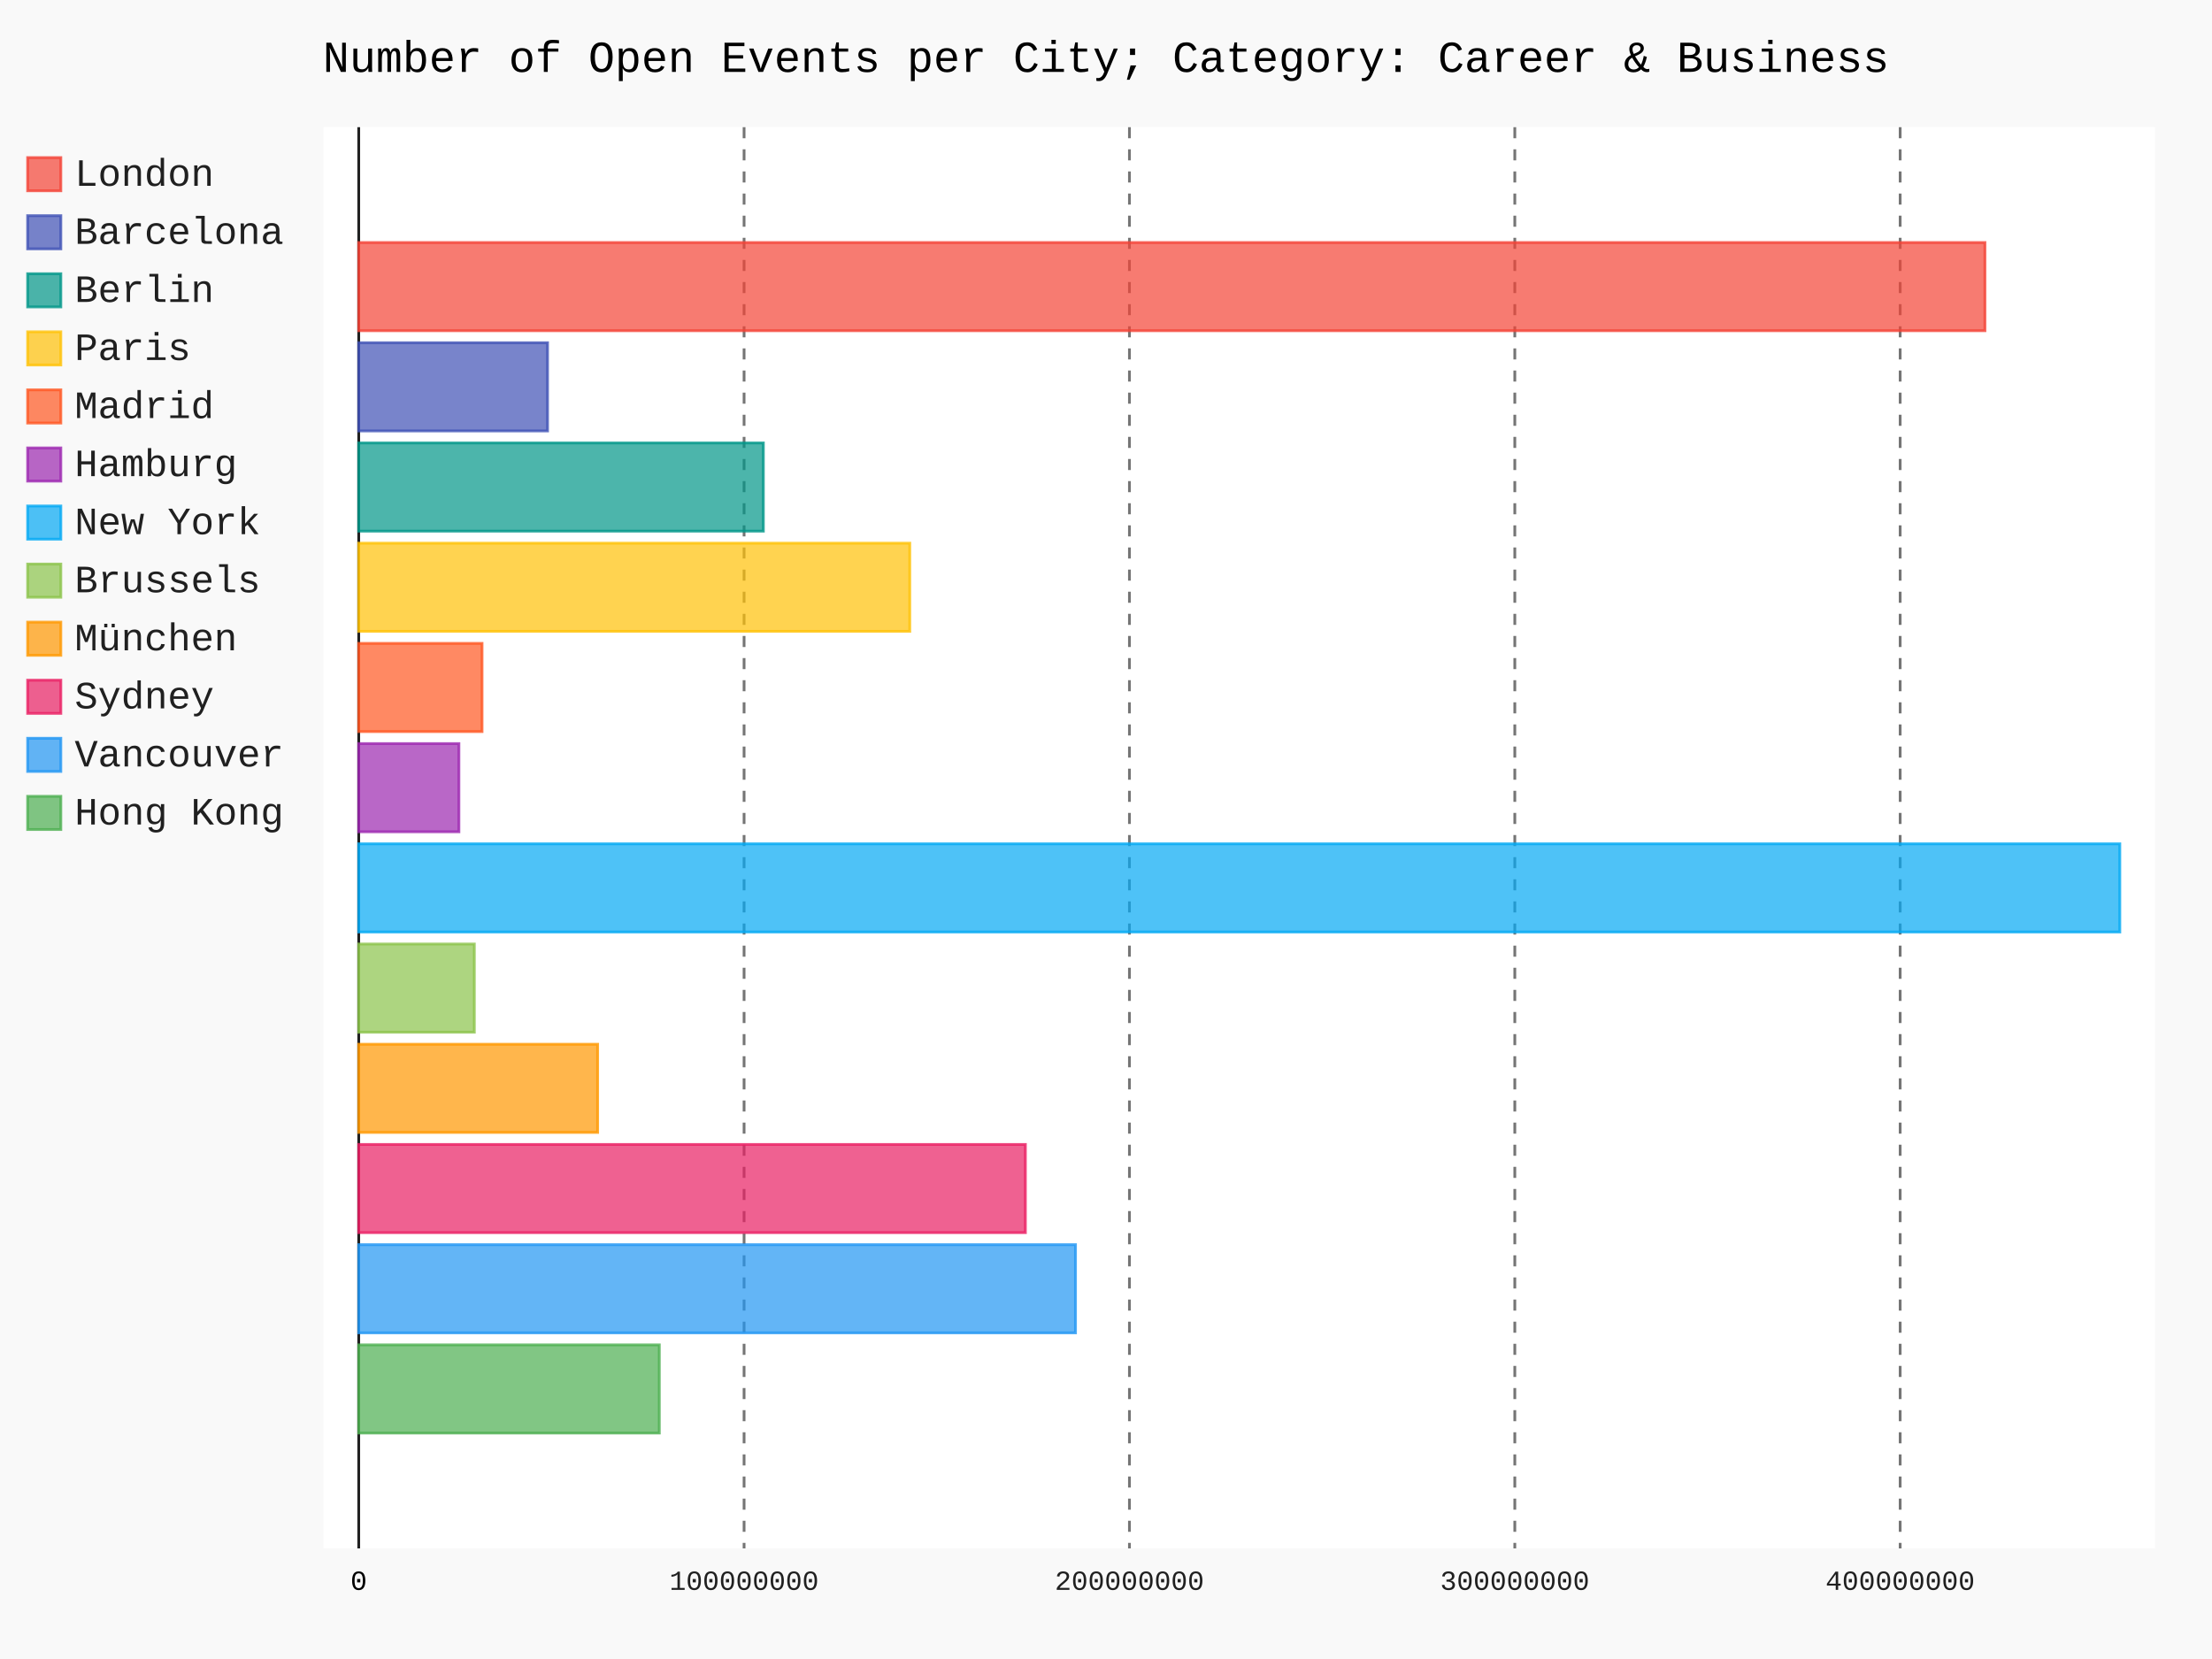
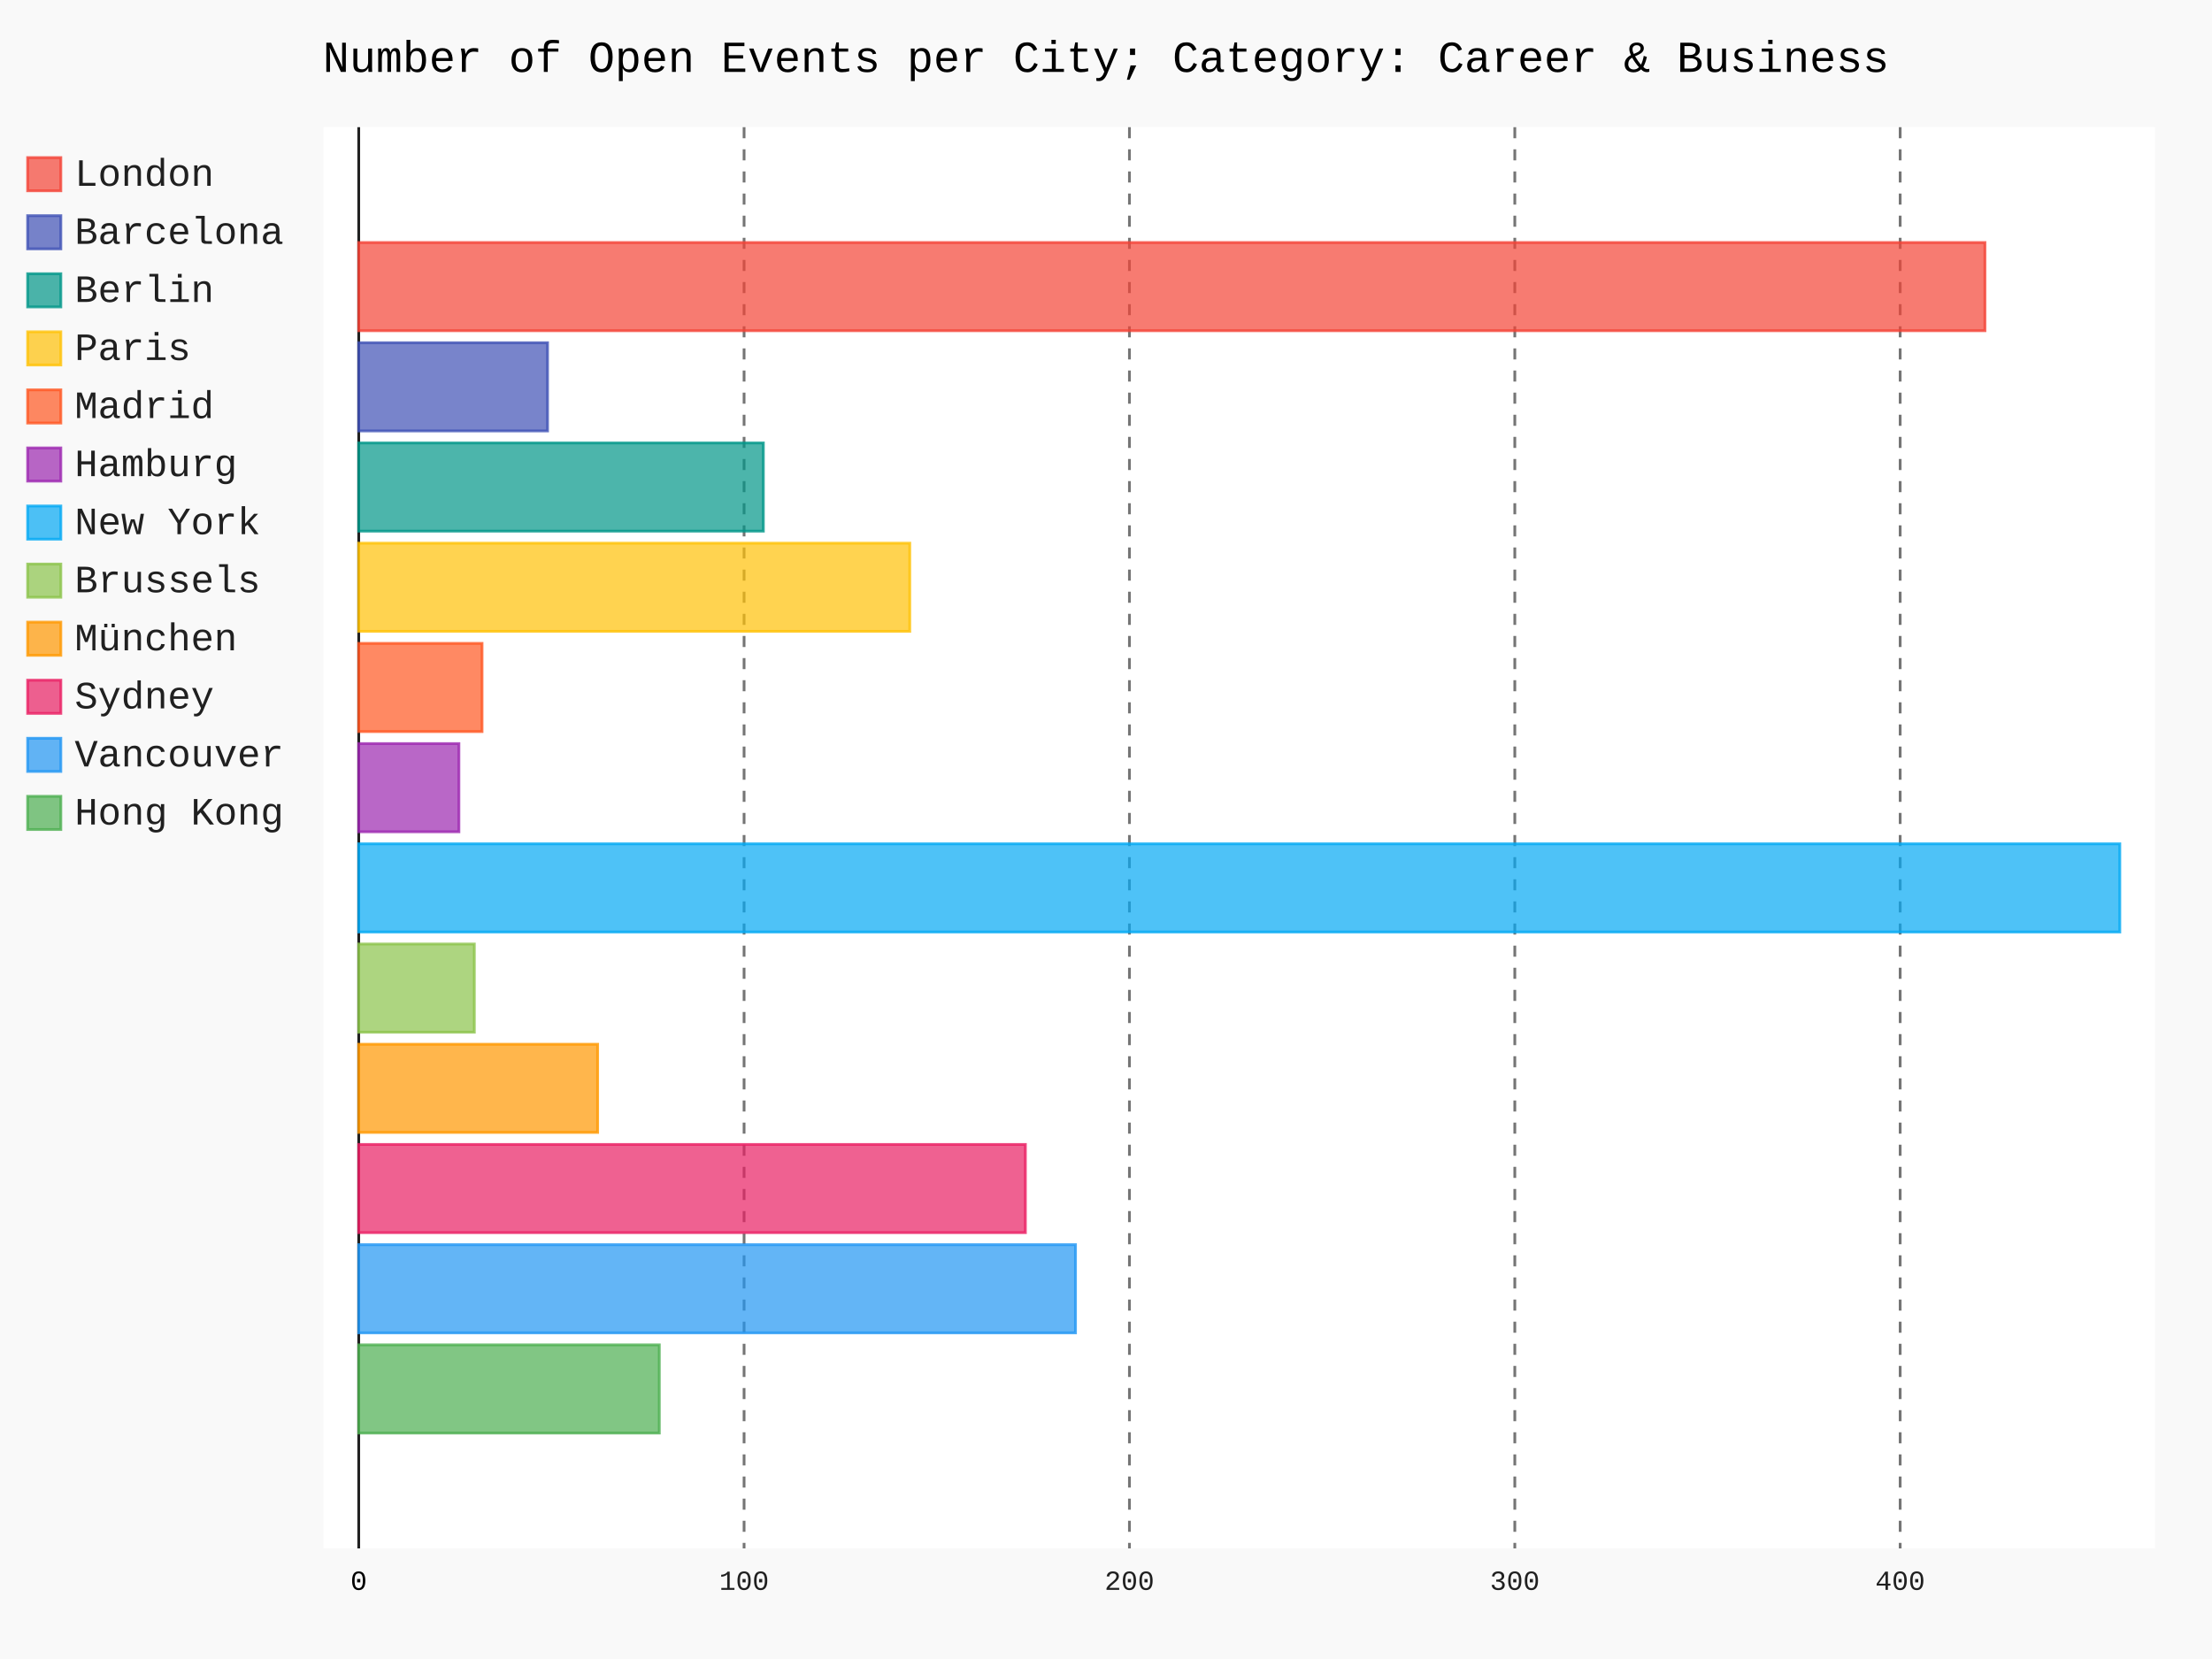
- <svg xmlns="http://www.w3.org/2000/svg" id="chart-84efe5b3-7d70-44c0-b2fe-cd389e968cb0" class="pygal-chart" viewBox="0 0 800 600">
+ <svg xmlns="http://www.w3.org/2000/svg" id="chart-cf491ec7-74a2-4439-8428-5cfadfe1ef73" class="pygal-chart" viewBox="0 0 800 600">
  <defs>
-     <style type="text/css">#chart-84efe5b3-7d70-44c0-b2fe-cd389e968cb0{-webkit-user-select:none;-webkit-font-smoothing:antialiased;font-family:Consolas,"Liberation Mono",Menlo,Courier,monospace}#chart-84efe5b3-7d70-44c0-b2fe-cd389e968cb0 .title{font-family:Consolas,"Liberation Mono",Menlo,Courier,monospace;font-size:16px}#chart-84efe5b3-7d70-44c0-b2fe-cd389e968cb0 .legends .legend text{font-family:Consolas,"Liberation Mono",Menlo,Courier,monospace;font-size:14px}#chart-84efe5b3-7d70-44c0-b2fe-cd389e968cb0 .axis text{font-family:Consolas,"Liberation Mono",Menlo,Courier,monospace;font-size:10px}#chart-84efe5b3-7d70-44c0-b2fe-cd389e968cb0 .axis text.major{font-family:Consolas,"Liberation Mono",Menlo,Courier,monospace;font-size:10px}#chart-84efe5b3-7d70-44c0-b2fe-cd389e968cb0 .text-overlay text.value{font-family:Consolas,"Liberation Mono",Menlo,Courier,monospace;font-size:16px}#chart-84efe5b3-7d70-44c0-b2fe-cd389e968cb0 .text-overlay text.label{font-family:Consolas,"Liberation Mono",Menlo,Courier,monospace;font-size:10px}#chart-84efe5b3-7d70-44c0-b2fe-cd389e968cb0 .tooltip{font-family:Consolas,"Liberation Mono",Menlo,Courier,monospace;font-size:14px}#chart-84efe5b3-7d70-44c0-b2fe-cd389e968cb0 text.no_data{font-family:Consolas,"Liberation Mono",Menlo,Courier,monospace;font-size:64px}
- #chart-84efe5b3-7d70-44c0-b2fe-cd389e968cb0{background-color:rgba(249,249,249,1)}#chart-84efe5b3-7d70-44c0-b2fe-cd389e968cb0 path,#chart-84efe5b3-7d70-44c0-b2fe-cd389e968cb0 line,#chart-84efe5b3-7d70-44c0-b2fe-cd389e968cb0 rect,#chart-84efe5b3-7d70-44c0-b2fe-cd389e968cb0 circle{-webkit-transition:150ms;-moz-transition:150ms;transition:150ms}#chart-84efe5b3-7d70-44c0-b2fe-cd389e968cb0 .graph &gt; .background{fill:rgba(249,249,249,1)}#chart-84efe5b3-7d70-44c0-b2fe-cd389e968cb0 .plot &gt; .background{fill:rgba(255,255,255,1)}#chart-84efe5b3-7d70-44c0-b2fe-cd389e968cb0 .graph{fill:rgba(0,0,0,.87)}#chart-84efe5b3-7d70-44c0-b2fe-cd389e968cb0 text.no_data{fill:rgba(0,0,0,1)}#chart-84efe5b3-7d70-44c0-b2fe-cd389e968cb0 .title{fill:rgba(0,0,0,1)}#chart-84efe5b3-7d70-44c0-b2fe-cd389e968cb0 .legends .legend text{fill:rgba(0,0,0,.87)}#chart-84efe5b3-7d70-44c0-b2fe-cd389e968cb0 .legends .legend:hover text{fill:rgba(0,0,0,1)}#chart-84efe5b3-7d70-44c0-b2fe-cd389e968cb0 .axis .line{stroke:rgba(0,0,0,1)}#chart-84efe5b3-7d70-44c0-b2fe-cd389e968cb0 .axis .guide.line{stroke:rgba(0,0,0,.54)}#chart-84efe5b3-7d70-44c0-b2fe-cd389e968cb0 .axis .major.line{stroke:rgba(0,0,0,.87)}#chart-84efe5b3-7d70-44c0-b2fe-cd389e968cb0 .axis text.major{fill:rgba(0,0,0,1)}#chart-84efe5b3-7d70-44c0-b2fe-cd389e968cb0 .axis.y .guides:hover .guide.line,#chart-84efe5b3-7d70-44c0-b2fe-cd389e968cb0 .line-graph .axis.x .guides:hover .guide.line,#chart-84efe5b3-7d70-44c0-b2fe-cd389e968cb0 .stackedline-graph .axis.x .guides:hover .guide.line,#chart-84efe5b3-7d70-44c0-b2fe-cd389e968cb0 .xy-graph .axis.x .guides:hover .guide.line{stroke:rgba(0,0,0,1)}#chart-84efe5b3-7d70-44c0-b2fe-cd389e968cb0 .axis .guides:hover text{fill:rgba(0,0,0,1)}#chart-84efe5b3-7d70-44c0-b2fe-cd389e968cb0 .reactive{fill-opacity:.7;stroke-opacity:.8}#chart-84efe5b3-7d70-44c0-b2fe-cd389e968cb0 .ci{stroke:rgba(0,0,0,.87)}#chart-84efe5b3-7d70-44c0-b2fe-cd389e968cb0 .reactive.active,#chart-84efe5b3-7d70-44c0-b2fe-cd389e968cb0 .active .reactive{fill-opacity:.8;stroke-opacity:.9;stroke-width:4}#chart-84efe5b3-7d70-44c0-b2fe-cd389e968cb0 .ci .reactive.active{stroke-width:1.5}#chart-84efe5b3-7d70-44c0-b2fe-cd389e968cb0 .series text{fill:rgba(0,0,0,1)}#chart-84efe5b3-7d70-44c0-b2fe-cd389e968cb0 .tooltip rect{fill:rgba(255,255,255,1);stroke:rgba(0,0,0,1);-webkit-transition:opacity 150ms;-moz-transition:opacity 150ms;transition:opacity 150ms}#chart-84efe5b3-7d70-44c0-b2fe-cd389e968cb0 .tooltip .label{fill:rgba(0,0,0,.87)}#chart-84efe5b3-7d70-44c0-b2fe-cd389e968cb0 .tooltip .label{fill:rgba(0,0,0,.87)}#chart-84efe5b3-7d70-44c0-b2fe-cd389e968cb0 .tooltip .legend{font-size:.8em;fill:rgba(0,0,0,.54)}#chart-84efe5b3-7d70-44c0-b2fe-cd389e968cb0 .tooltip .x_label{font-size:.6em;fill:rgba(0,0,0,1)}#chart-84efe5b3-7d70-44c0-b2fe-cd389e968cb0 .tooltip .xlink{font-size:.5em;text-decoration:underline}#chart-84efe5b3-7d70-44c0-b2fe-cd389e968cb0 .tooltip .value{font-size:1.5em}#chart-84efe5b3-7d70-44c0-b2fe-cd389e968cb0 .bound{font-size:.5em}#chart-84efe5b3-7d70-44c0-b2fe-cd389e968cb0 .max-value{font-size:.75em;fill:rgba(0,0,0,.54)}#chart-84efe5b3-7d70-44c0-b2fe-cd389e968cb0 .map-element{fill:rgba(255,255,255,1);stroke:rgba(0,0,0,.54) !important}#chart-84efe5b3-7d70-44c0-b2fe-cd389e968cb0 .map-element .reactive{fill-opacity:inherit;stroke-opacity:inherit}#chart-84efe5b3-7d70-44c0-b2fe-cd389e968cb0 .color-0,#chart-84efe5b3-7d70-44c0-b2fe-cd389e968cb0 .color-0 a:visited{stroke:#F44336;fill:#F44336}#chart-84efe5b3-7d70-44c0-b2fe-cd389e968cb0 .color-1,#chart-84efe5b3-7d70-44c0-b2fe-cd389e968cb0 .color-1 a:visited{stroke:#3F51B5;fill:#3F51B5}#chart-84efe5b3-7d70-44c0-b2fe-cd389e968cb0 .color-2,#chart-84efe5b3-7d70-44c0-b2fe-cd389e968cb0 .color-2 a:visited{stroke:#009688;fill:#009688}#chart-84efe5b3-7d70-44c0-b2fe-cd389e968cb0 .color-3,#chart-84efe5b3-7d70-44c0-b2fe-cd389e968cb0 .color-3 a:visited{stroke:#FFC107;fill:#FFC107}#chart-84efe5b3-7d70-44c0-b2fe-cd389e968cb0 .color-4,#chart-84efe5b3-7d70-44c0-b2fe-cd389e968cb0 .color-4 a:visited{stroke:#FF5722;fill:#FF5722}#chart-84efe5b3-7d70-44c0-b2fe-cd389e968cb0 .color-5,#chart-84efe5b3-7d70-44c0-b2fe-cd389e968cb0 .color-5 a:visited{stroke:#9C27B0;fill:#9C27B0}#chart-84efe5b3-7d70-44c0-b2fe-cd389e968cb0 .color-6,#chart-84efe5b3-7d70-44c0-b2fe-cd389e968cb0 .color-6 a:visited{stroke:#03A9F4;fill:#03A9F4}#chart-84efe5b3-7d70-44c0-b2fe-cd389e968cb0 .color-7,#chart-84efe5b3-7d70-44c0-b2fe-cd389e968cb0 .color-7 a:visited{stroke:#8BC34A;fill:#8BC34A}#chart-84efe5b3-7d70-44c0-b2fe-cd389e968cb0 .color-8,#chart-84efe5b3-7d70-44c0-b2fe-cd389e968cb0 .color-8 a:visited{stroke:#FF9800;fill:#FF9800}#chart-84efe5b3-7d70-44c0-b2fe-cd389e968cb0 .color-9,#chart-84efe5b3-7d70-44c0-b2fe-cd389e968cb0 .color-9 a:visited{stroke:#E91E63;fill:#E91E63}#chart-84efe5b3-7d70-44c0-b2fe-cd389e968cb0 .color-10,#chart-84efe5b3-7d70-44c0-b2fe-cd389e968cb0 .color-10 a:visited{stroke:#2196F3;fill:#2196F3}#chart-84efe5b3-7d70-44c0-b2fe-cd389e968cb0 .color-11,#chart-84efe5b3-7d70-44c0-b2fe-cd389e968cb0 .color-11 a:visited{stroke:#4CAF50;fill:#4CAF50}#chart-84efe5b3-7d70-44c0-b2fe-cd389e968cb0 .text-overlay .color-0 text{fill:black}#chart-84efe5b3-7d70-44c0-b2fe-cd389e968cb0 .text-overlay .color-1 text{fill:black}#chart-84efe5b3-7d70-44c0-b2fe-cd389e968cb0 .text-overlay .color-2 text{fill:black}#chart-84efe5b3-7d70-44c0-b2fe-cd389e968cb0 .text-overlay .color-3 text{fill:black}#chart-84efe5b3-7d70-44c0-b2fe-cd389e968cb0 .text-overlay .color-4 text{fill:black}#chart-84efe5b3-7d70-44c0-b2fe-cd389e968cb0 .text-overlay .color-5 text{fill:black}#chart-84efe5b3-7d70-44c0-b2fe-cd389e968cb0 .text-overlay .color-6 text{fill:black}#chart-84efe5b3-7d70-44c0-b2fe-cd389e968cb0 .text-overlay .color-7 text{fill:black}#chart-84efe5b3-7d70-44c0-b2fe-cd389e968cb0 .text-overlay .color-8 text{fill:black}#chart-84efe5b3-7d70-44c0-b2fe-cd389e968cb0 .text-overlay .color-9 text{fill:black}#chart-84efe5b3-7d70-44c0-b2fe-cd389e968cb0 .text-overlay .color-10 text{fill:black}#chart-84efe5b3-7d70-44c0-b2fe-cd389e968cb0 .text-overlay .color-11 text{fill:black}
- #chart-84efe5b3-7d70-44c0-b2fe-cd389e968cb0 text.no_data{text-anchor:middle}#chart-84efe5b3-7d70-44c0-b2fe-cd389e968cb0 .guide.line{fill:none}#chart-84efe5b3-7d70-44c0-b2fe-cd389e968cb0 .centered{text-anchor:middle}#chart-84efe5b3-7d70-44c0-b2fe-cd389e968cb0 .title{text-anchor:middle}#chart-84efe5b3-7d70-44c0-b2fe-cd389e968cb0 .legends .legend text{fill-opacity:1}#chart-84efe5b3-7d70-44c0-b2fe-cd389e968cb0 .axis.x text{text-anchor:middle}#chart-84efe5b3-7d70-44c0-b2fe-cd389e968cb0 .axis.x:not(.web) text[transform]{text-anchor:start}#chart-84efe5b3-7d70-44c0-b2fe-cd389e968cb0 .axis.x:not(.web) text[transform].backwards{text-anchor:end}#chart-84efe5b3-7d70-44c0-b2fe-cd389e968cb0 .axis.y text{text-anchor:end}#chart-84efe5b3-7d70-44c0-b2fe-cd389e968cb0 .axis.y text[transform].backwards{text-anchor:start}#chart-84efe5b3-7d70-44c0-b2fe-cd389e968cb0 .axis.y2 text{text-anchor:start}#chart-84efe5b3-7d70-44c0-b2fe-cd389e968cb0 .axis.y2 text[transform].backwards{text-anchor:end}#chart-84efe5b3-7d70-44c0-b2fe-cd389e968cb0 .axis .guide.line{stroke-dasharray:4,4}#chart-84efe5b3-7d70-44c0-b2fe-cd389e968cb0 .axis .major.guide.line{stroke-dasharray:6,6}#chart-84efe5b3-7d70-44c0-b2fe-cd389e968cb0 .horizontal .axis.y .guide.line,#chart-84efe5b3-7d70-44c0-b2fe-cd389e968cb0 .horizontal .axis.y2 .guide.line,#chart-84efe5b3-7d70-44c0-b2fe-cd389e968cb0 .vertical .axis.x .guide.line{opacity:0}#chart-84efe5b3-7d70-44c0-b2fe-cd389e968cb0 .horizontal .axis.always_show .guide.line,#chart-84efe5b3-7d70-44c0-b2fe-cd389e968cb0 .vertical .axis.always_show .guide.line{opacity:1 !important}#chart-84efe5b3-7d70-44c0-b2fe-cd389e968cb0 .axis.y .guides:hover .guide.line,#chart-84efe5b3-7d70-44c0-b2fe-cd389e968cb0 .axis.y2 .guides:hover .guide.line,#chart-84efe5b3-7d70-44c0-b2fe-cd389e968cb0 .axis.x .guides:hover .guide.line{opacity:1}#chart-84efe5b3-7d70-44c0-b2fe-cd389e968cb0 .axis .guides:hover text{opacity:1}#chart-84efe5b3-7d70-44c0-b2fe-cd389e968cb0 .nofill{fill:none}#chart-84efe5b3-7d70-44c0-b2fe-cd389e968cb0 .subtle-fill{fill-opacity:.2}#chart-84efe5b3-7d70-44c0-b2fe-cd389e968cb0 .dot{stroke-width:1px;fill-opacity:1}#chart-84efe5b3-7d70-44c0-b2fe-cd389e968cb0 .dot.active{stroke-width:5px}#chart-84efe5b3-7d70-44c0-b2fe-cd389e968cb0 .dot.negative{fill:transparent}#chart-84efe5b3-7d70-44c0-b2fe-cd389e968cb0 text,#chart-84efe5b3-7d70-44c0-b2fe-cd389e968cb0 tspan{stroke:none !important}#chart-84efe5b3-7d70-44c0-b2fe-cd389e968cb0 .series text.active{opacity:1}#chart-84efe5b3-7d70-44c0-b2fe-cd389e968cb0 .tooltip rect{fill-opacity:.95;stroke-width:.5}#chart-84efe5b3-7d70-44c0-b2fe-cd389e968cb0 .tooltip text{fill-opacity:1}#chart-84efe5b3-7d70-44c0-b2fe-cd389e968cb0 .showable{visibility:hidden}#chart-84efe5b3-7d70-44c0-b2fe-cd389e968cb0 .showable.shown{visibility:visible}#chart-84efe5b3-7d70-44c0-b2fe-cd389e968cb0 .gauge-background{fill:rgba(229,229,229,1);stroke:none}#chart-84efe5b3-7d70-44c0-b2fe-cd389e968cb0 .bg-lines{stroke:rgba(249,249,249,1);stroke-width:2px}</style>
+     <style type="text/css">#chart-cf491ec7-74a2-4439-8428-5cfadfe1ef73{-webkit-user-select:none;-webkit-font-smoothing:antialiased;font-family:Consolas,"Liberation Mono",Menlo,Courier,monospace}#chart-cf491ec7-74a2-4439-8428-5cfadfe1ef73 .title{font-family:Consolas,"Liberation Mono",Menlo,Courier,monospace;font-size:16px}#chart-cf491ec7-74a2-4439-8428-5cfadfe1ef73 .legends .legend text{font-family:Consolas,"Liberation Mono",Menlo,Courier,monospace;font-size:14px}#chart-cf491ec7-74a2-4439-8428-5cfadfe1ef73 .axis text{font-family:Consolas,"Liberation Mono",Menlo,Courier,monospace;font-size:10px}#chart-cf491ec7-74a2-4439-8428-5cfadfe1ef73 .axis text.major{font-family:Consolas,"Liberation Mono",Menlo,Courier,monospace;font-size:10px}#chart-cf491ec7-74a2-4439-8428-5cfadfe1ef73 .text-overlay text.value{font-family:Consolas,"Liberation Mono",Menlo,Courier,monospace;font-size:16px}#chart-cf491ec7-74a2-4439-8428-5cfadfe1ef73 .text-overlay text.label{font-family:Consolas,"Liberation Mono",Menlo,Courier,monospace;font-size:10px}#chart-cf491ec7-74a2-4439-8428-5cfadfe1ef73 .tooltip{font-family:Consolas,"Liberation Mono",Menlo,Courier,monospace;font-size:14px}#chart-cf491ec7-74a2-4439-8428-5cfadfe1ef73 text.no_data{font-family:Consolas,"Liberation Mono",Menlo,Courier,monospace;font-size:64px}
+ #chart-cf491ec7-74a2-4439-8428-5cfadfe1ef73{background-color:rgba(249,249,249,1)}#chart-cf491ec7-74a2-4439-8428-5cfadfe1ef73 path,#chart-cf491ec7-74a2-4439-8428-5cfadfe1ef73 line,#chart-cf491ec7-74a2-4439-8428-5cfadfe1ef73 rect,#chart-cf491ec7-74a2-4439-8428-5cfadfe1ef73 circle{-webkit-transition:150ms;-moz-transition:150ms;transition:150ms}#chart-cf491ec7-74a2-4439-8428-5cfadfe1ef73 .graph &gt; .background{fill:rgba(249,249,249,1)}#chart-cf491ec7-74a2-4439-8428-5cfadfe1ef73 .plot &gt; .background{fill:rgba(255,255,255,1)}#chart-cf491ec7-74a2-4439-8428-5cfadfe1ef73 .graph{fill:rgba(0,0,0,.87)}#chart-cf491ec7-74a2-4439-8428-5cfadfe1ef73 text.no_data{fill:rgba(0,0,0,1)}#chart-cf491ec7-74a2-4439-8428-5cfadfe1ef73 .title{fill:rgba(0,0,0,1)}#chart-cf491ec7-74a2-4439-8428-5cfadfe1ef73 .legends .legend text{fill:rgba(0,0,0,.87)}#chart-cf491ec7-74a2-4439-8428-5cfadfe1ef73 .legends .legend:hover text{fill:rgba(0,0,0,1)}#chart-cf491ec7-74a2-4439-8428-5cfadfe1ef73 .axis .line{stroke:rgba(0,0,0,1)}#chart-cf491ec7-74a2-4439-8428-5cfadfe1ef73 .axis .guide.line{stroke:rgba(0,0,0,.54)}#chart-cf491ec7-74a2-4439-8428-5cfadfe1ef73 .axis .major.line{stroke:rgba(0,0,0,.87)}#chart-cf491ec7-74a2-4439-8428-5cfadfe1ef73 .axis text.major{fill:rgba(0,0,0,1)}#chart-cf491ec7-74a2-4439-8428-5cfadfe1ef73 .axis.y .guides:hover .guide.line,#chart-cf491ec7-74a2-4439-8428-5cfadfe1ef73 .line-graph .axis.x .guides:hover .guide.line,#chart-cf491ec7-74a2-4439-8428-5cfadfe1ef73 .stackedline-graph .axis.x .guides:hover .guide.line,#chart-cf491ec7-74a2-4439-8428-5cfadfe1ef73 .xy-graph .axis.x .guides:hover .guide.line{stroke:rgba(0,0,0,1)}#chart-cf491ec7-74a2-4439-8428-5cfadfe1ef73 .axis .guides:hover text{fill:rgba(0,0,0,1)}#chart-cf491ec7-74a2-4439-8428-5cfadfe1ef73 .reactive{fill-opacity:.7;stroke-opacity:.8}#chart-cf491ec7-74a2-4439-8428-5cfadfe1ef73 .ci{stroke:rgba(0,0,0,.87)}#chart-cf491ec7-74a2-4439-8428-5cfadfe1ef73 .reactive.active,#chart-cf491ec7-74a2-4439-8428-5cfadfe1ef73 .active .reactive{fill-opacity:.8;stroke-opacity:.9;stroke-width:4}#chart-cf491ec7-74a2-4439-8428-5cfadfe1ef73 .ci .reactive.active{stroke-width:1.5}#chart-cf491ec7-74a2-4439-8428-5cfadfe1ef73 .series text{fill:rgba(0,0,0,1)}#chart-cf491ec7-74a2-4439-8428-5cfadfe1ef73 .tooltip rect{fill:rgba(255,255,255,1);stroke:rgba(0,0,0,1);-webkit-transition:opacity 150ms;-moz-transition:opacity 150ms;transition:opacity 150ms}#chart-cf491ec7-74a2-4439-8428-5cfadfe1ef73 .tooltip .label{fill:rgba(0,0,0,.87)}#chart-cf491ec7-74a2-4439-8428-5cfadfe1ef73 .tooltip .label{fill:rgba(0,0,0,.87)}#chart-cf491ec7-74a2-4439-8428-5cfadfe1ef73 .tooltip .legend{font-size:.8em;fill:rgba(0,0,0,.54)}#chart-cf491ec7-74a2-4439-8428-5cfadfe1ef73 .tooltip .x_label{font-size:.6em;fill:rgba(0,0,0,1)}#chart-cf491ec7-74a2-4439-8428-5cfadfe1ef73 .tooltip .xlink{font-size:.5em;text-decoration:underline}#chart-cf491ec7-74a2-4439-8428-5cfadfe1ef73 .tooltip .value{font-size:1.5em}#chart-cf491ec7-74a2-4439-8428-5cfadfe1ef73 .bound{font-size:.5em}#chart-cf491ec7-74a2-4439-8428-5cfadfe1ef73 .max-value{font-size:.75em;fill:rgba(0,0,0,.54)}#chart-cf491ec7-74a2-4439-8428-5cfadfe1ef73 .map-element{fill:rgba(255,255,255,1);stroke:rgba(0,0,0,.54) !important}#chart-cf491ec7-74a2-4439-8428-5cfadfe1ef73 .map-element .reactive{fill-opacity:inherit;stroke-opacity:inherit}#chart-cf491ec7-74a2-4439-8428-5cfadfe1ef73 .color-0,#chart-cf491ec7-74a2-4439-8428-5cfadfe1ef73 .color-0 a:visited{stroke:#F44336;fill:#F44336}#chart-cf491ec7-74a2-4439-8428-5cfadfe1ef73 .color-1,#chart-cf491ec7-74a2-4439-8428-5cfadfe1ef73 .color-1 a:visited{stroke:#3F51B5;fill:#3F51B5}#chart-cf491ec7-74a2-4439-8428-5cfadfe1ef73 .color-2,#chart-cf491ec7-74a2-4439-8428-5cfadfe1ef73 .color-2 a:visited{stroke:#009688;fill:#009688}#chart-cf491ec7-74a2-4439-8428-5cfadfe1ef73 .color-3,#chart-cf491ec7-74a2-4439-8428-5cfadfe1ef73 .color-3 a:visited{stroke:#FFC107;fill:#FFC107}#chart-cf491ec7-74a2-4439-8428-5cfadfe1ef73 .color-4,#chart-cf491ec7-74a2-4439-8428-5cfadfe1ef73 .color-4 a:visited{stroke:#FF5722;fill:#FF5722}#chart-cf491ec7-74a2-4439-8428-5cfadfe1ef73 .color-5,#chart-cf491ec7-74a2-4439-8428-5cfadfe1ef73 .color-5 a:visited{stroke:#9C27B0;fill:#9C27B0}#chart-cf491ec7-74a2-4439-8428-5cfadfe1ef73 .color-6,#chart-cf491ec7-74a2-4439-8428-5cfadfe1ef73 .color-6 a:visited{stroke:#03A9F4;fill:#03A9F4}#chart-cf491ec7-74a2-4439-8428-5cfadfe1ef73 .color-7,#chart-cf491ec7-74a2-4439-8428-5cfadfe1ef73 .color-7 a:visited{stroke:#8BC34A;fill:#8BC34A}#chart-cf491ec7-74a2-4439-8428-5cfadfe1ef73 .color-8,#chart-cf491ec7-74a2-4439-8428-5cfadfe1ef73 .color-8 a:visited{stroke:#FF9800;fill:#FF9800}#chart-cf491ec7-74a2-4439-8428-5cfadfe1ef73 .color-9,#chart-cf491ec7-74a2-4439-8428-5cfadfe1ef73 .color-9 a:visited{stroke:#E91E63;fill:#E91E63}#chart-cf491ec7-74a2-4439-8428-5cfadfe1ef73 .color-10,#chart-cf491ec7-74a2-4439-8428-5cfadfe1ef73 .color-10 a:visited{stroke:#2196F3;fill:#2196F3}#chart-cf491ec7-74a2-4439-8428-5cfadfe1ef73 .color-11,#chart-cf491ec7-74a2-4439-8428-5cfadfe1ef73 .color-11 a:visited{stroke:#4CAF50;fill:#4CAF50}#chart-cf491ec7-74a2-4439-8428-5cfadfe1ef73 .text-overlay .color-0 text{fill:black}#chart-cf491ec7-74a2-4439-8428-5cfadfe1ef73 .text-overlay .color-1 text{fill:black}#chart-cf491ec7-74a2-4439-8428-5cfadfe1ef73 .text-overlay .color-2 text{fill:black}#chart-cf491ec7-74a2-4439-8428-5cfadfe1ef73 .text-overlay .color-3 text{fill:black}#chart-cf491ec7-74a2-4439-8428-5cfadfe1ef73 .text-overlay .color-4 text{fill:black}#chart-cf491ec7-74a2-4439-8428-5cfadfe1ef73 .text-overlay .color-5 text{fill:black}#chart-cf491ec7-74a2-4439-8428-5cfadfe1ef73 .text-overlay .color-6 text{fill:black}#chart-cf491ec7-74a2-4439-8428-5cfadfe1ef73 .text-overlay .color-7 text{fill:black}#chart-cf491ec7-74a2-4439-8428-5cfadfe1ef73 .text-overlay .color-8 text{fill:black}#chart-cf491ec7-74a2-4439-8428-5cfadfe1ef73 .text-overlay .color-9 text{fill:black}#chart-cf491ec7-74a2-4439-8428-5cfadfe1ef73 .text-overlay .color-10 text{fill:black}#chart-cf491ec7-74a2-4439-8428-5cfadfe1ef73 .text-overlay .color-11 text{fill:black}
+ #chart-cf491ec7-74a2-4439-8428-5cfadfe1ef73 text.no_data{text-anchor:middle}#chart-cf491ec7-74a2-4439-8428-5cfadfe1ef73 .guide.line{fill:none}#chart-cf491ec7-74a2-4439-8428-5cfadfe1ef73 .centered{text-anchor:middle}#chart-cf491ec7-74a2-4439-8428-5cfadfe1ef73 .title{text-anchor:middle}#chart-cf491ec7-74a2-4439-8428-5cfadfe1ef73 .legends .legend text{fill-opacity:1}#chart-cf491ec7-74a2-4439-8428-5cfadfe1ef73 .axis.x text{text-anchor:middle}#chart-cf491ec7-74a2-4439-8428-5cfadfe1ef73 .axis.x:not(.web) text[transform]{text-anchor:start}#chart-cf491ec7-74a2-4439-8428-5cfadfe1ef73 .axis.x:not(.web) text[transform].backwards{text-anchor:end}#chart-cf491ec7-74a2-4439-8428-5cfadfe1ef73 .axis.y text{text-anchor:end}#chart-cf491ec7-74a2-4439-8428-5cfadfe1ef73 .axis.y text[transform].backwards{text-anchor:start}#chart-cf491ec7-74a2-4439-8428-5cfadfe1ef73 .axis.y2 text{text-anchor:start}#chart-cf491ec7-74a2-4439-8428-5cfadfe1ef73 .axis.y2 text[transform].backwards{text-anchor:end}#chart-cf491ec7-74a2-4439-8428-5cfadfe1ef73 .axis .guide.line{stroke-dasharray:4,4}#chart-cf491ec7-74a2-4439-8428-5cfadfe1ef73 .axis .major.guide.line{stroke-dasharray:6,6}#chart-cf491ec7-74a2-4439-8428-5cfadfe1ef73 .horizontal .axis.y .guide.line,#chart-cf491ec7-74a2-4439-8428-5cfadfe1ef73 .horizontal .axis.y2 .guide.line,#chart-cf491ec7-74a2-4439-8428-5cfadfe1ef73 .vertical .axis.x .guide.line{opacity:0}#chart-cf491ec7-74a2-4439-8428-5cfadfe1ef73 .horizontal .axis.always_show .guide.line,#chart-cf491ec7-74a2-4439-8428-5cfadfe1ef73 .vertical .axis.always_show .guide.line{opacity:1 !important}#chart-cf491ec7-74a2-4439-8428-5cfadfe1ef73 .axis.y .guides:hover .guide.line,#chart-cf491ec7-74a2-4439-8428-5cfadfe1ef73 .axis.y2 .guides:hover .guide.line,#chart-cf491ec7-74a2-4439-8428-5cfadfe1ef73 .axis.x .guides:hover .guide.line{opacity:1}#chart-cf491ec7-74a2-4439-8428-5cfadfe1ef73 .axis .guides:hover text{opacity:1}#chart-cf491ec7-74a2-4439-8428-5cfadfe1ef73 .nofill{fill:none}#chart-cf491ec7-74a2-4439-8428-5cfadfe1ef73 .subtle-fill{fill-opacity:.2}#chart-cf491ec7-74a2-4439-8428-5cfadfe1ef73 .dot{stroke-width:1px;fill-opacity:1}#chart-cf491ec7-74a2-4439-8428-5cfadfe1ef73 .dot.active{stroke-width:5px}#chart-cf491ec7-74a2-4439-8428-5cfadfe1ef73 .dot.negative{fill:transparent}#chart-cf491ec7-74a2-4439-8428-5cfadfe1ef73 text,#chart-cf491ec7-74a2-4439-8428-5cfadfe1ef73 tspan{stroke:none !important}#chart-cf491ec7-74a2-4439-8428-5cfadfe1ef73 .series text.active{opacity:1}#chart-cf491ec7-74a2-4439-8428-5cfadfe1ef73 .tooltip rect{fill-opacity:.95;stroke-width:.5}#chart-cf491ec7-74a2-4439-8428-5cfadfe1ef73 .tooltip text{fill-opacity:1}#chart-cf491ec7-74a2-4439-8428-5cfadfe1ef73 .showable{visibility:hidden}#chart-cf491ec7-74a2-4439-8428-5cfadfe1ef73 .showable.shown{visibility:visible}#chart-cf491ec7-74a2-4439-8428-5cfadfe1ef73 .gauge-background{fill:rgba(229,229,229,1);stroke:none}#chart-cf491ec7-74a2-4439-8428-5cfadfe1ef73 .bg-lines{stroke:rgba(249,249,249,1);stroke-width:2px}</style>
  </defs>
  <g class="graph horizontalbar-graph horizontal">
    <rect class="background" height="600" width="800" x="0" y="0" />
    <g class="plot" transform="translate(117, 46)">
      <rect class="background" height="514" width="662.4" x="0" y="0" />
      <g class="axis x always_show">
        <g class="guides">
          <path class="axis major line" d="M12.738 0 v514" />
          <text class="major" x="12.738" y="529.0">0</text>
        </g>
        <g class="guides">
          <path class="guide line" d="M152.109 0 v514" />
-           <text class="" x="152.109" y="529.0">100000000</text>
+           <text class="" x="152.109" y="529.0">100</text>
        </g>
        <g class="guides">
          <path class="guide line" d="M291.479 0 v514" />
-           <text class="" x="291.479" y="529.0">200000000</text>
+           <text class="" x="291.479" y="529.0">200</text>
        </g>
        <g class="guides">
          <path class="guide line" d="M430.85 0 v514" />
-           <text class="" x="430.85" y="529.0">300000000</text>
+           <text class="" x="430.85" y="529.0">300</text>
        </g>
        <g class="guides">
          <path class="guide line" d="M570.22 0 v514" />
-           <text class="" x="570.22" y="529.0">400000000</text>
+           <text class="" x="570.22" y="529.0">400</text>
        </g>
      </g>
      <g class="series serie-11 color-11">
        <g class="bars">
          <g class="bar">
            <rect class="rect reactive tooltip-trigger" height="31.894" rx="0" ry="0" width="108.709" x="12.738" y="440.393" />
          </g>
        </g>
      </g>
      <g class="series serie-10 color-10">
        <g class="bars">
          <g class="bar">
            <rect class="rect reactive tooltip-trigger" height="31.894" rx="0" ry="0" width="259.229" x="12.738" y="404.149" />
          </g>
        </g>
      </g>
      <g class="series serie-9 color-9">
        <g class="bars">
          <g class="bar">
            <rect class="rect reactive tooltip-trigger" height="31.894" rx="0" ry="0" width="241.111" x="12.738" y="367.905" />
          </g>
        </g>
      </g>
      <g class="series serie-8 color-8">
        <g class="bars">
          <g class="bar">
            <rect class="rect reactive tooltip-trigger" height="31.894" rx="0" ry="0" width="86.41" x="12.738" y="331.662" />
          </g>
        </g>
      </g>
      <g class="series serie-7 color-7">
        <g class="bars">
          <g class="bar">
            <rect class="rect reactive tooltip-trigger" height="31.894" rx="0" ry="0" width="41.811" x="12.738" y="295.418" />
          </g>
        </g>
      </g>
      <g class="series serie-6 color-6">
        <g class="bars">
          <g class="bar">
            <rect class="rect reactive tooltip-trigger" height="31.894" rx="0" ry="0" width="636.923" x="12.738" y="259.175" />
          </g>
        </g>
      </g>
      <g class="series serie-5 color-5">
        <g class="bars">
          <g class="bar">
            <rect class="rect reactive tooltip-trigger" height="31.894" rx="0" ry="0" width="36.236" x="12.738" y="222.931" />
          </g>
        </g>
      </g>
      <g class="series serie-4 color-4">
        <g class="bars">
          <g class="bar">
            <rect class="rect reactive tooltip-trigger" height="31.894" rx="0" ry="0" width="44.599" x="12.738" y="186.687" />
          </g>
        </g>
      </g>
      <g class="series serie-3 color-3">
        <g class="bars">
          <g class="bar">
            <rect class="rect reactive tooltip-trigger" height="31.894" rx="0" ry="0" width="199.3" x="12.738" y="150.444" />
          </g>
        </g>
      </g>
      <g class="series serie-2 color-2">
        <g class="bars">
          <g class="bar">
            <rect class="rect reactive tooltip-trigger" height="31.894" rx="0" ry="0" width="146.339" x="12.738" y="114.2" />
          </g>
        </g>
      </g>
      <g class="series serie-1 color-1">
        <g class="bars">
          <g class="bar">
            <rect class="rect reactive tooltip-trigger" height="31.894" rx="0" ry="0" width="68.292" x="12.738" y="77.957" />
          </g>
        </g>
      </g>
      <g class="series serie-0 color-0">
        <g class="bars">
          <g class="bar">
            <rect class="rect reactive tooltip-trigger" height="31.894" rx="0" ry="0" width="588.143" x="12.738" y="41.713" />
          </g>
        </g>
      </g>
    </g>
    <g class="titles">
      <text class="title plot_title" x="400.0" y="26">Number of Open Events per City; Category: Career &amp; Business</text>
    </g>
    <g class="plot overlay" transform="translate(117, 46)">
      <g class="series serie-11 color-11" />
      <g class="series serie-10 color-10" />
      <g class="series serie-9 color-9" />
      <g class="series serie-8 color-8" />
      <g class="series serie-7 color-7" />
      <g class="series serie-6 color-6" />
      <g class="series serie-5 color-5" />
      <g class="series serie-4 color-4" />
      <g class="series serie-3 color-3" />
      <g class="series serie-2 color-2" />
      <g class="series serie-1 color-1" />
      <g class="series serie-0 color-0" />
    </g>
    <g class="plot text-overlay" transform="translate(117, 46)">
      <g class="series serie-11 color-11" />
      <g class="series serie-10 color-10" />
      <g class="series serie-9 color-9" />
      <g class="series serie-8 color-8" />
      <g class="series serie-7 color-7" />
      <g class="series serie-6 color-6" />
      <g class="series serie-5 color-5" />
      <g class="series serie-4 color-4" />
      <g class="series serie-3 color-3" />
      <g class="series serie-2 color-2" />
      <g class="series serie-1 color-1" />
      <g class="series serie-0 color-0" />
    </g>
    <g class="plot tooltip-overlay" transform="translate(117, 46)">
      <g class="tooltip" style="opacity: 0" transform="translate(0 0)">
        <rect class="tooltip-box" height="0" rx="0" ry="0" width="0" />
        <g class="text" />
      </g>
    </g>
    <g class="legends" transform="translate(10, 56)">
      <g class="legend reactive activate-serie" id="activate-serie-0">
        <rect class="color-0 reactive" height="12" width="12" x="0.0" y="1.0" />
        <text x="17.0" y="11.2">London</text>
      </g>
      <g class="legend reactive activate-serie" id="activate-serie-1">
        <rect class="color-1 reactive" height="12" width="12" x="0.0" y="22.0" />
        <text x="17.0" y="32.2">Barcelona</text>
      </g>
      <g class="legend reactive activate-serie" id="activate-serie-2">
        <rect class="color-2 reactive" height="12" width="12" x="0.0" y="43.0" />
        <text x="17.0" y="53.2">Berlin</text>
      </g>
      <g class="legend reactive activate-serie" id="activate-serie-3">
        <rect class="color-3 reactive" height="12" width="12" x="0.0" y="64.0" />
        <text x="17.0" y="74.2">Paris</text>
      </g>
      <g class="legend reactive activate-serie" id="activate-serie-4">
        <rect class="color-4 reactive" height="12" width="12" x="0.0" y="85.0" />
        <text x="17.0" y="95.2">Madrid</text>
      </g>
      <g class="legend reactive activate-serie" id="activate-serie-5">
        <rect class="color-5 reactive" height="12" width="12" x="0.0" y="106.0" />
        <text x="17.0" y="116.2">Hamburg</text>
      </g>
      <g class="legend reactive activate-serie" id="activate-serie-6">
        <rect class="color-6 reactive" height="12" width="12" x="0.0" y="127.0" />
        <text x="17.0" y="137.2">New York</text>
      </g>
      <g class="legend reactive activate-serie" id="activate-serie-7">
        <rect class="color-7 reactive" height="12" width="12" x="0.0" y="148.0" />
        <text x="17.0" y="158.2">Brussels</text>
      </g>
      <g class="legend reactive activate-serie" id="activate-serie-8">
        <rect class="color-8 reactive" height="12" width="12" x="0.0" y="169.0" />
        <text x="17.0" y="179.2">München</text>
      </g>
      <g class="legend reactive activate-serie" id="activate-serie-9">
        <rect class="color-9 reactive" height="12" width="12" x="0.0" y="190.0" />
        <text x="17.0" y="200.2">Sydney</text>
      </g>
      <g class="legend reactive activate-serie" id="activate-serie-10">
        <rect class="color-10 reactive" height="12" width="12" x="0.0" y="211.0" />
        <text x="17.0" y="221.2">Vancouver</text>
      </g>
      <g class="legend reactive activate-serie" id="activate-serie-11">
        <rect class="color-11 reactive" height="12" width="12" x="0.0" y="232.0" />
        <text x="17.0" y="242.2">Hong Kong</text>
      </g>
    </g>
    <g class="legends" transform="translate(790, 56)" />
  </g>
</svg>
